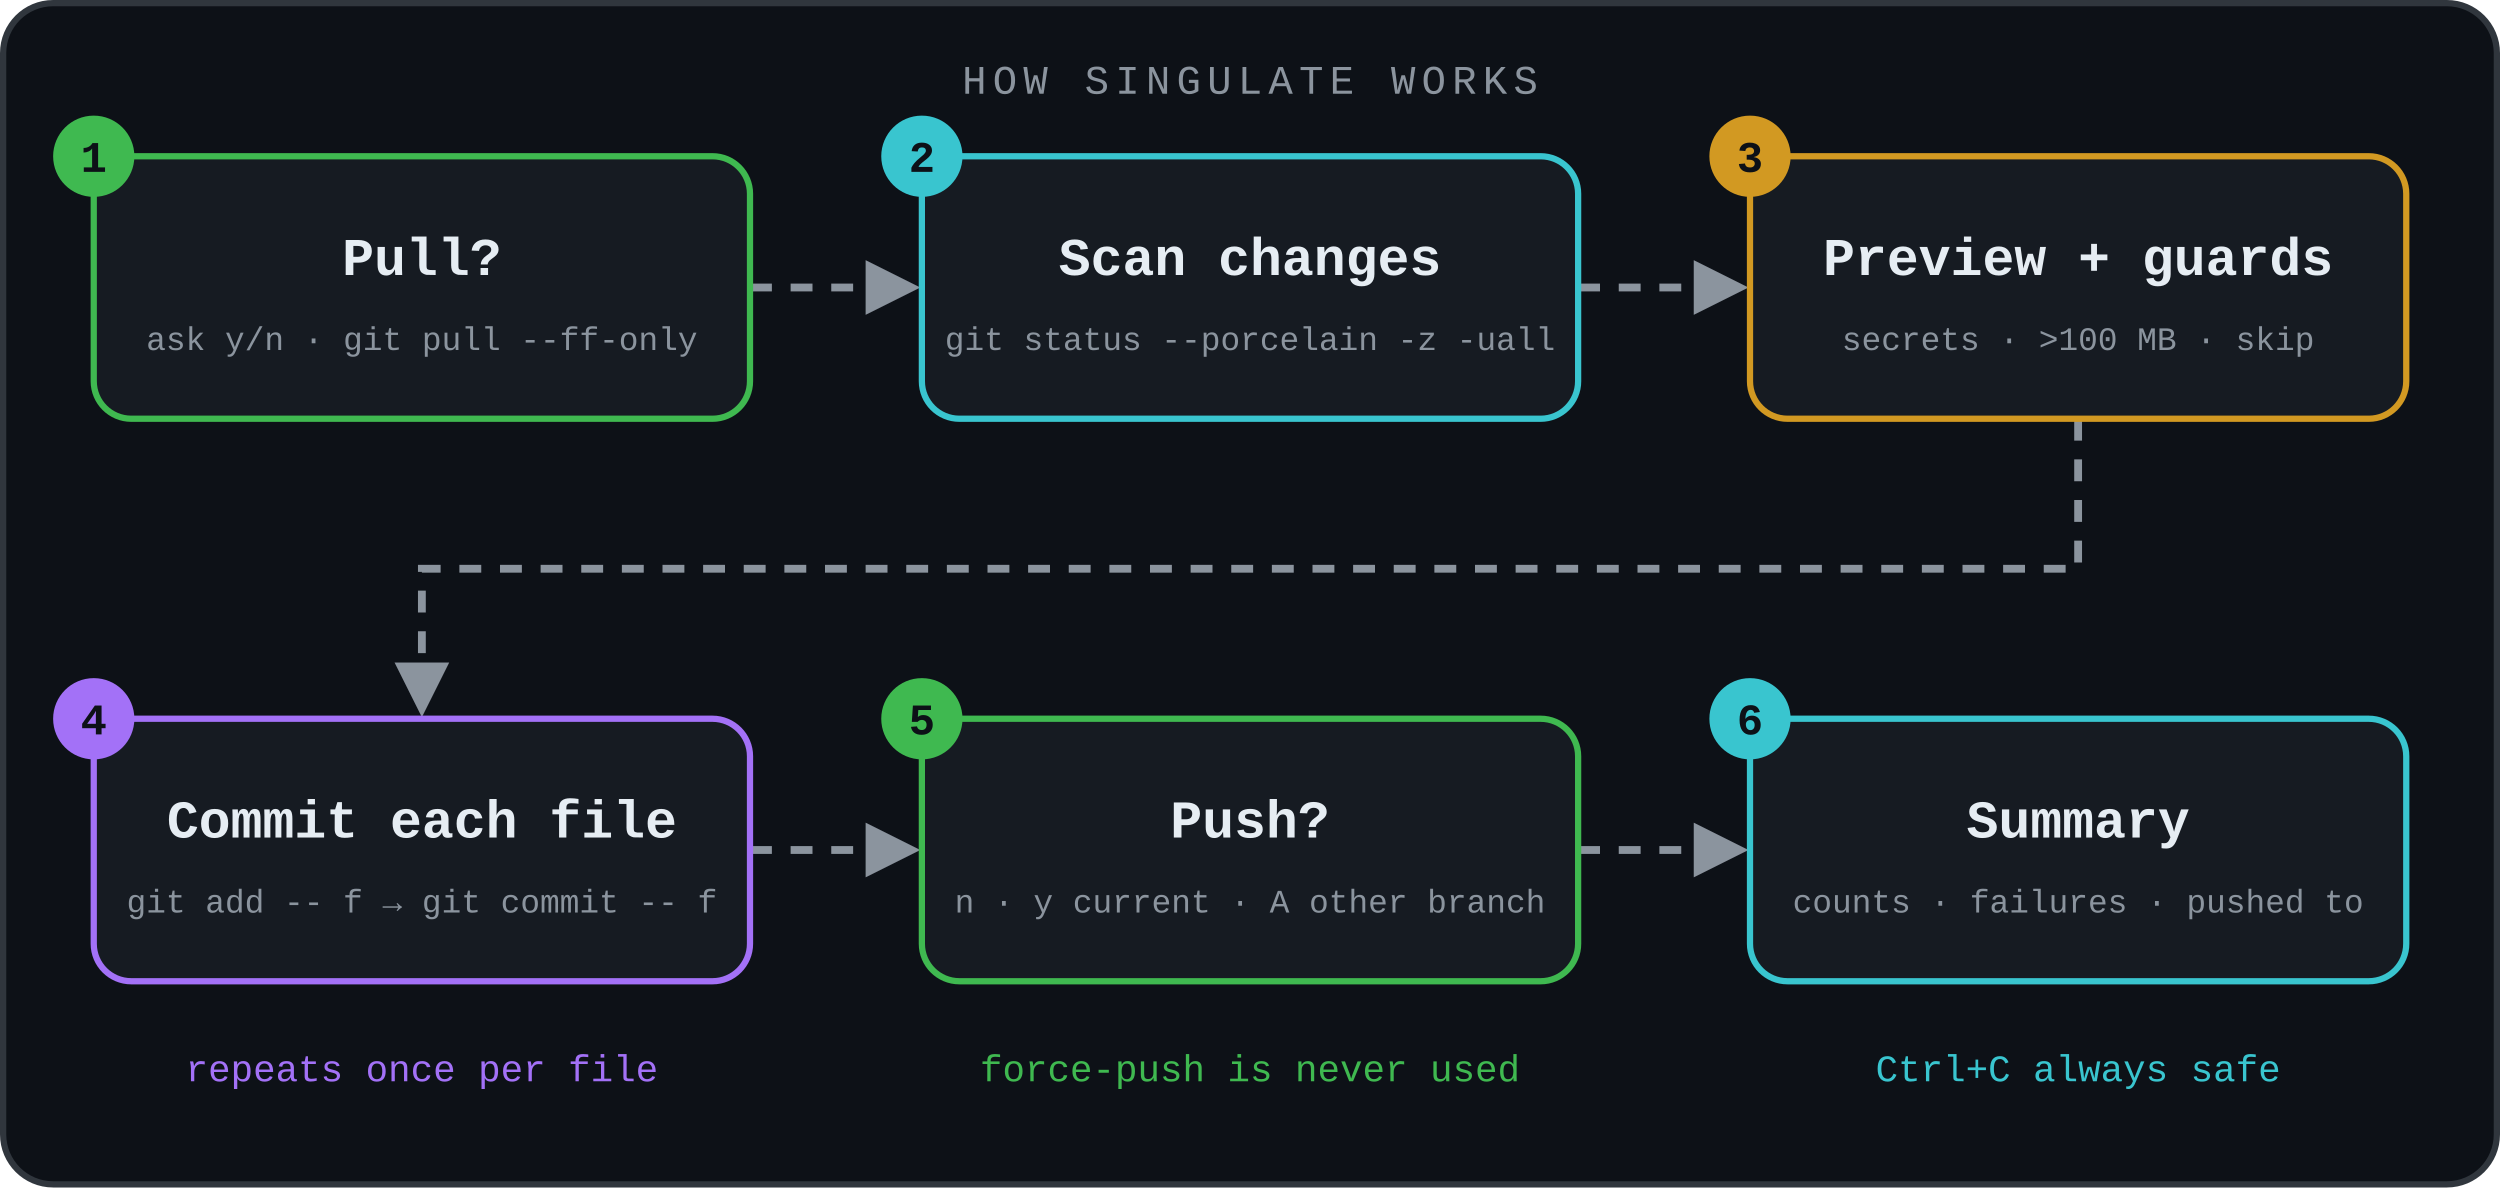
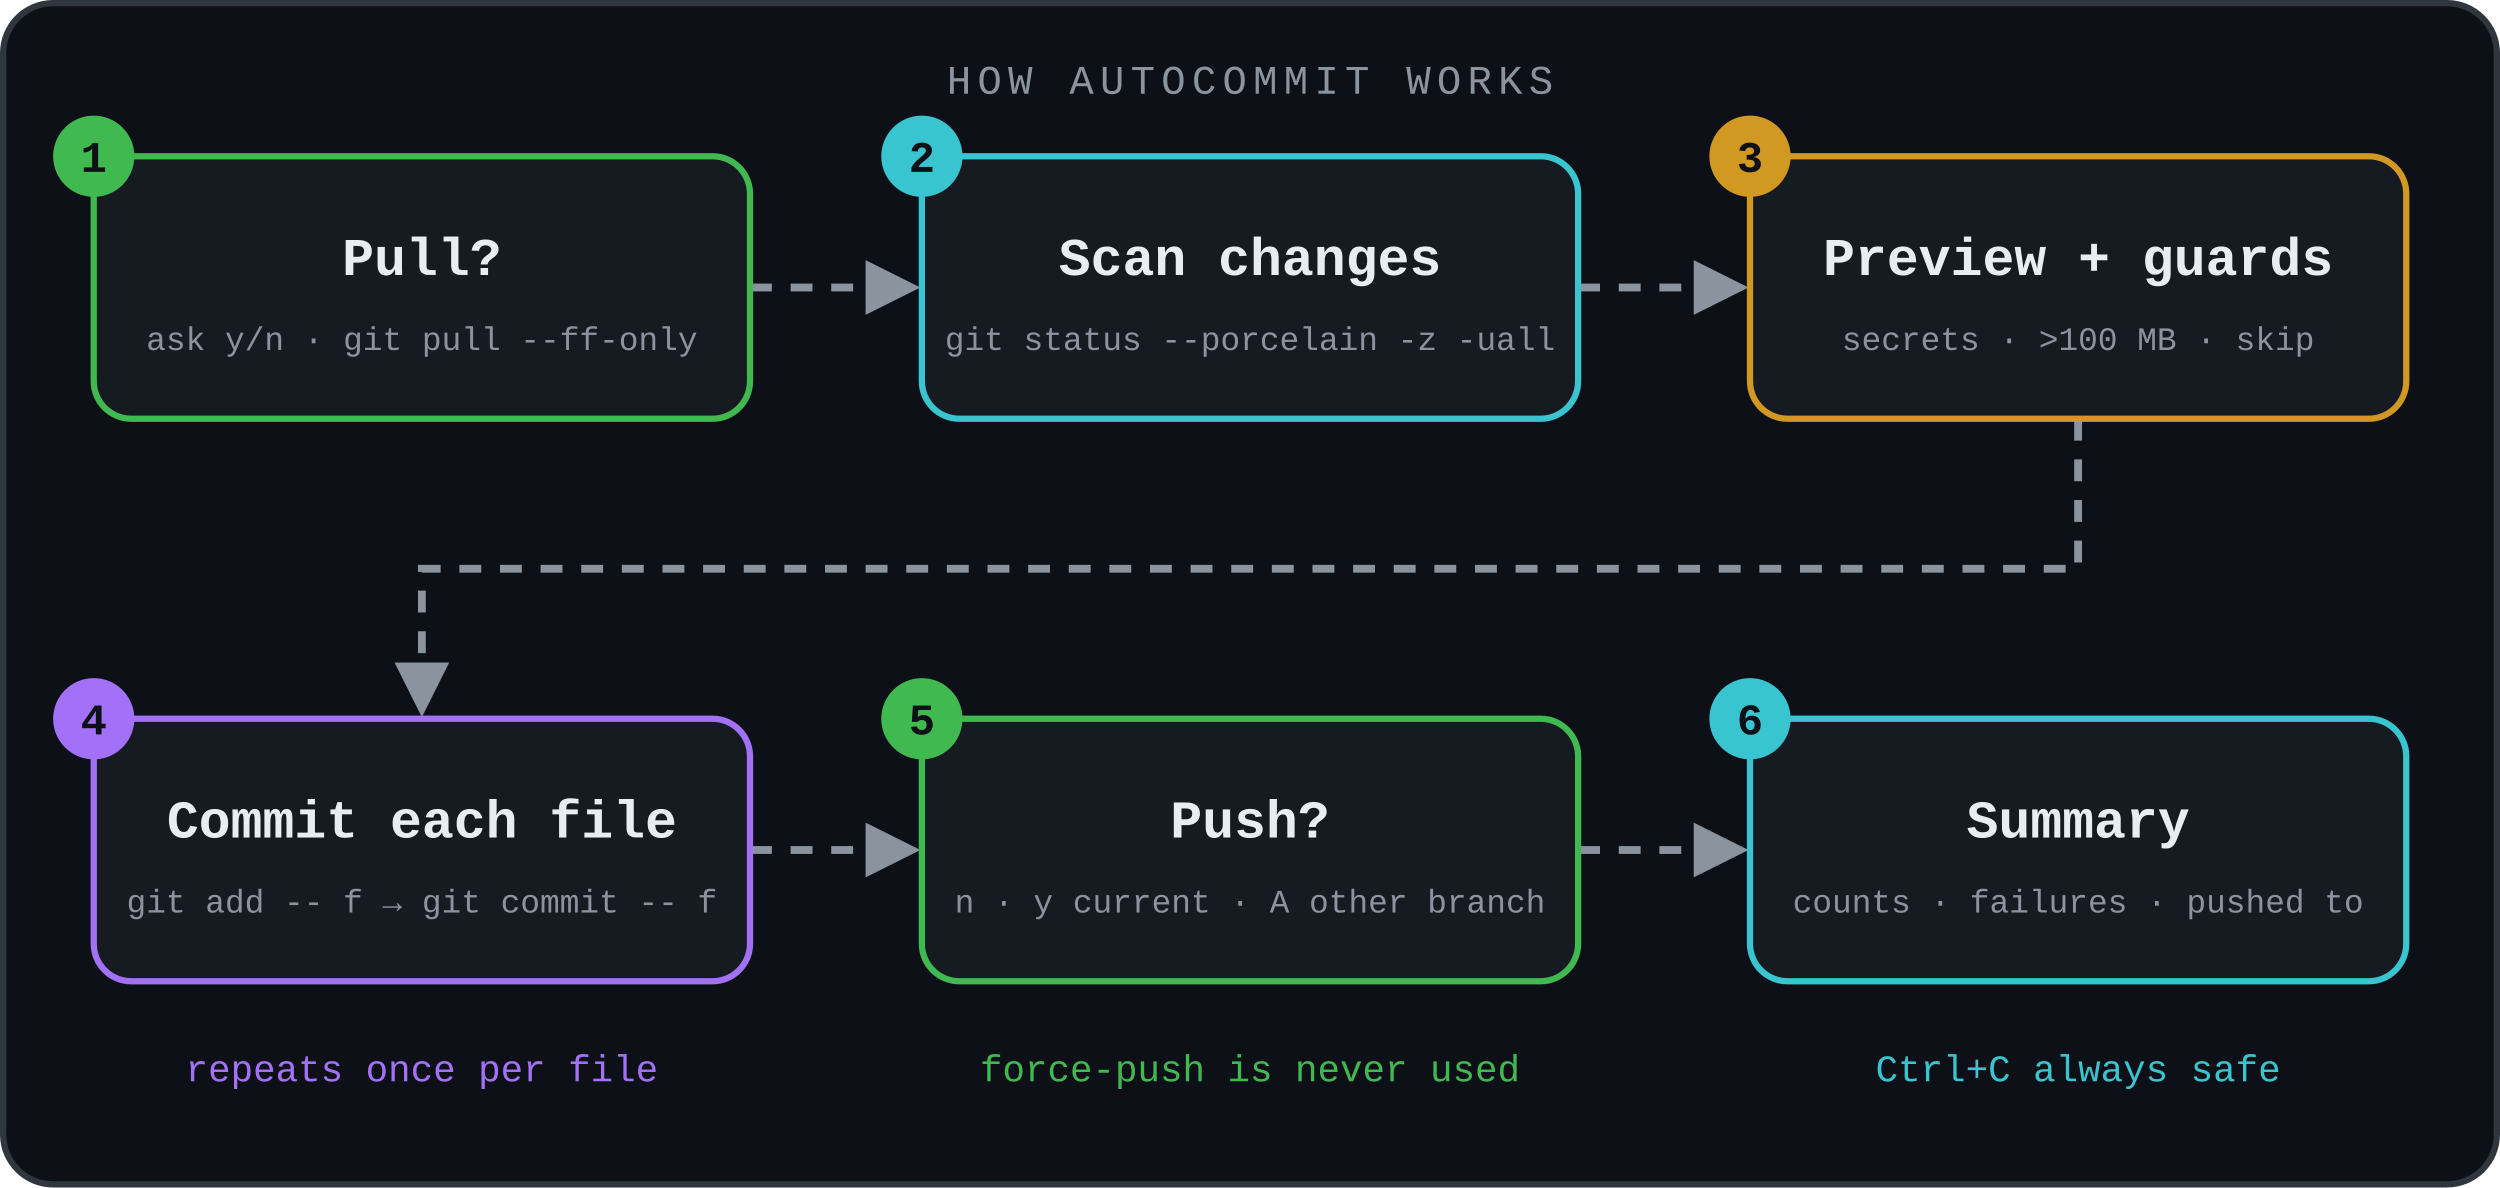
<svg xmlns="http://www.w3.org/2000/svg" viewBox="0 0 800 380" width="800" height="380" role="img" aria-label="Flowchart: pull, scan, preview and guards, commit each file, push, summary">
  <style>
text{font-family: 'SF Mono', Menlo, Consolas, 'Liberation Mono', 'DejaVu Sans Mono', monospace;}
.ar{stroke-dasharray:7 6;animation:march .7s linear infinite}
@keyframes march{to{stroke-dashoffset:-13}}
.bx{animation:pulse 10.0s ease-in-out infinite}
@keyframes pulse{0%,16%,100%{fill:#161b22;stroke-width:2}6%{fill:#21262d;stroke-width:4.5}}
@media (prefers-reduced-motion: reduce){.ar,.bx{animation:none!important}}
</style>
  <defs>
    <marker id="ah" viewBox="0 0 10 10" refX="8" refY="5" markerWidth="7" markerHeight="7" orient="auto-start-reverse">
      <path d="M0 0L10 5L0 10z" fill="#8b949e" />
    </marker>
  </defs>
  <rect x="1" y="1" width="798" height="378" rx="16" fill="#0d1117" stroke="#30363d" stroke-width="2" />
-   <text x="400" y="30" text-anchor="middle" font-size="13" fill="#8b949e" letter-spacing="2">HOW SINGULATE WORKS</text>
+   <text x="400" y="30" text-anchor="middle" font-size="13" fill="#8b949e" letter-spacing="2">HOW AUTOCOMMIT WORKS</text>
  <path class="ar" d="M240 92 H291" fill="none" stroke="#8b949e" stroke-width="2.5" marker-end="url(#ah)" />
  <path class="ar" d="M505 92 H556" fill="none" stroke="#8b949e" stroke-width="2.5" marker-end="url(#ah)" />
  <path class="ar" d="M665 134 V182 H135 V226" fill="none" stroke="#8b949e" stroke-width="2.5" marker-end="url(#ah)" />
  <path class="ar" d="M240 272 H291" fill="none" stroke="#8b949e" stroke-width="2.5" marker-end="url(#ah)" />
  <path class="ar" d="M505 272 H556" fill="none" stroke="#8b949e" stroke-width="2.5" marker-end="url(#ah)" />
  <g>
    <rect class="bx" style="animation-delay:0.0s" x="30" y="50" width="210" height="84" rx="12" fill="#161b22" stroke="#3fb950" stroke-width="2" />
    <circle cx="30" cy="50" r="13" fill="#3fb950" />
    <text x="30" y="55" text-anchor="middle" font-size="14" font-weight="700" fill="#0d1117">1</text>
    <text x="135.0" y="88" text-anchor="middle" font-size="17" font-weight="700" fill="#e6edf3">Pull?</text>
    <text x="135.0" y="112" text-anchor="middle" font-size="10.5" fill="#8b949e">ask y/n · git pull --ff-only</text>
  </g>
  <g>
    <rect class="bx" style="animation-delay:1.3s" x="295" y="50" width="210" height="84" rx="12" fill="#161b22" stroke="#39c5cf" stroke-width="2" />
    <circle cx="295" cy="50" r="13" fill="#39c5cf" />
    <text x="295" y="55" text-anchor="middle" font-size="14" font-weight="700" fill="#0d1117">2</text>
    <text x="400.0" y="88" text-anchor="middle" font-size="17" font-weight="700" fill="#e6edf3">Scan changes</text>
    <text x="400.0" y="112" text-anchor="middle" font-size="10.5" fill="#8b949e">git status --porcelain -z -uall</text>
  </g>
  <g>
    <rect class="bx" style="animation-delay:2.6s" x="560" y="50" width="210" height="84" rx="12" fill="#161b22" stroke="#d29922" stroke-width="2" />
    <circle cx="560" cy="50" r="13" fill="#d29922" />
    <text x="560" y="55" text-anchor="middle" font-size="14" font-weight="700" fill="#0d1117">3</text>
    <text x="665.0" y="88" text-anchor="middle" font-size="17" font-weight="700" fill="#e6edf3">Preview + guards</text>
    <text x="665.0" y="112" text-anchor="middle" font-size="10.5" fill="#8b949e">secrets · &gt;100 MB · skip</text>
  </g>
  <g>
    <rect class="bx" style="animation-delay:3.9s" x="30" y="230" width="210" height="84" rx="12" fill="#161b22" stroke="#a371f7" stroke-width="2" />
    <circle cx="30" cy="230" r="13" fill="#a371f7" />
    <text x="30" y="235" text-anchor="middle" font-size="14" font-weight="700" fill="#0d1117">4</text>
    <text x="135.0" y="268" text-anchor="middle" font-size="17" font-weight="700" fill="#e6edf3">Commit each file</text>
    <text x="135.0" y="292" text-anchor="middle" font-size="10.5" fill="#8b949e">git add -- f  →  git commit -- f</text>
  </g>
  <g>
    <rect class="bx" style="animation-delay:5.2s" x="295" y="230" width="210" height="84" rx="12" fill="#161b22" stroke="#3fb950" stroke-width="2" />
    <circle cx="295" cy="230" r="13" fill="#3fb950" />
    <text x="295" y="235" text-anchor="middle" font-size="14" font-weight="700" fill="#0d1117">5</text>
    <text x="400.0" y="268" text-anchor="middle" font-size="17" font-weight="700" fill="#e6edf3">Push?</text>
    <text x="400.0" y="292" text-anchor="middle" font-size="10.5" fill="#8b949e">n · y current · A other branch</text>
  </g>
  <g>
    <rect class="bx" style="animation-delay:6.5s" x="560" y="230" width="210" height="84" rx="12" fill="#161b22" stroke="#39c5cf" stroke-width="2" />
    <circle cx="560" cy="230" r="13" fill="#39c5cf" />
    <text x="560" y="235" text-anchor="middle" font-size="14" font-weight="700" fill="#0d1117">6</text>
    <text x="665.0" y="268" text-anchor="middle" font-size="17" font-weight="700" fill="#e6edf3">Summary</text>
    <text x="665.0" y="292" text-anchor="middle" font-size="10.5" fill="#8b949e">counts · failures · pushed to</text>
  </g>
  <text x="135" y="346" text-anchor="middle" font-size="12" fill="#a371f7">repeats once per file</text>
  <text x="400" y="346" text-anchor="middle" font-size="12" fill="#3fb950">force-push is never used</text>
  <text x="665" y="346" text-anchor="middle" font-size="12" fill="#39c5cf">Ctrl+C always safe</text>
</svg>
